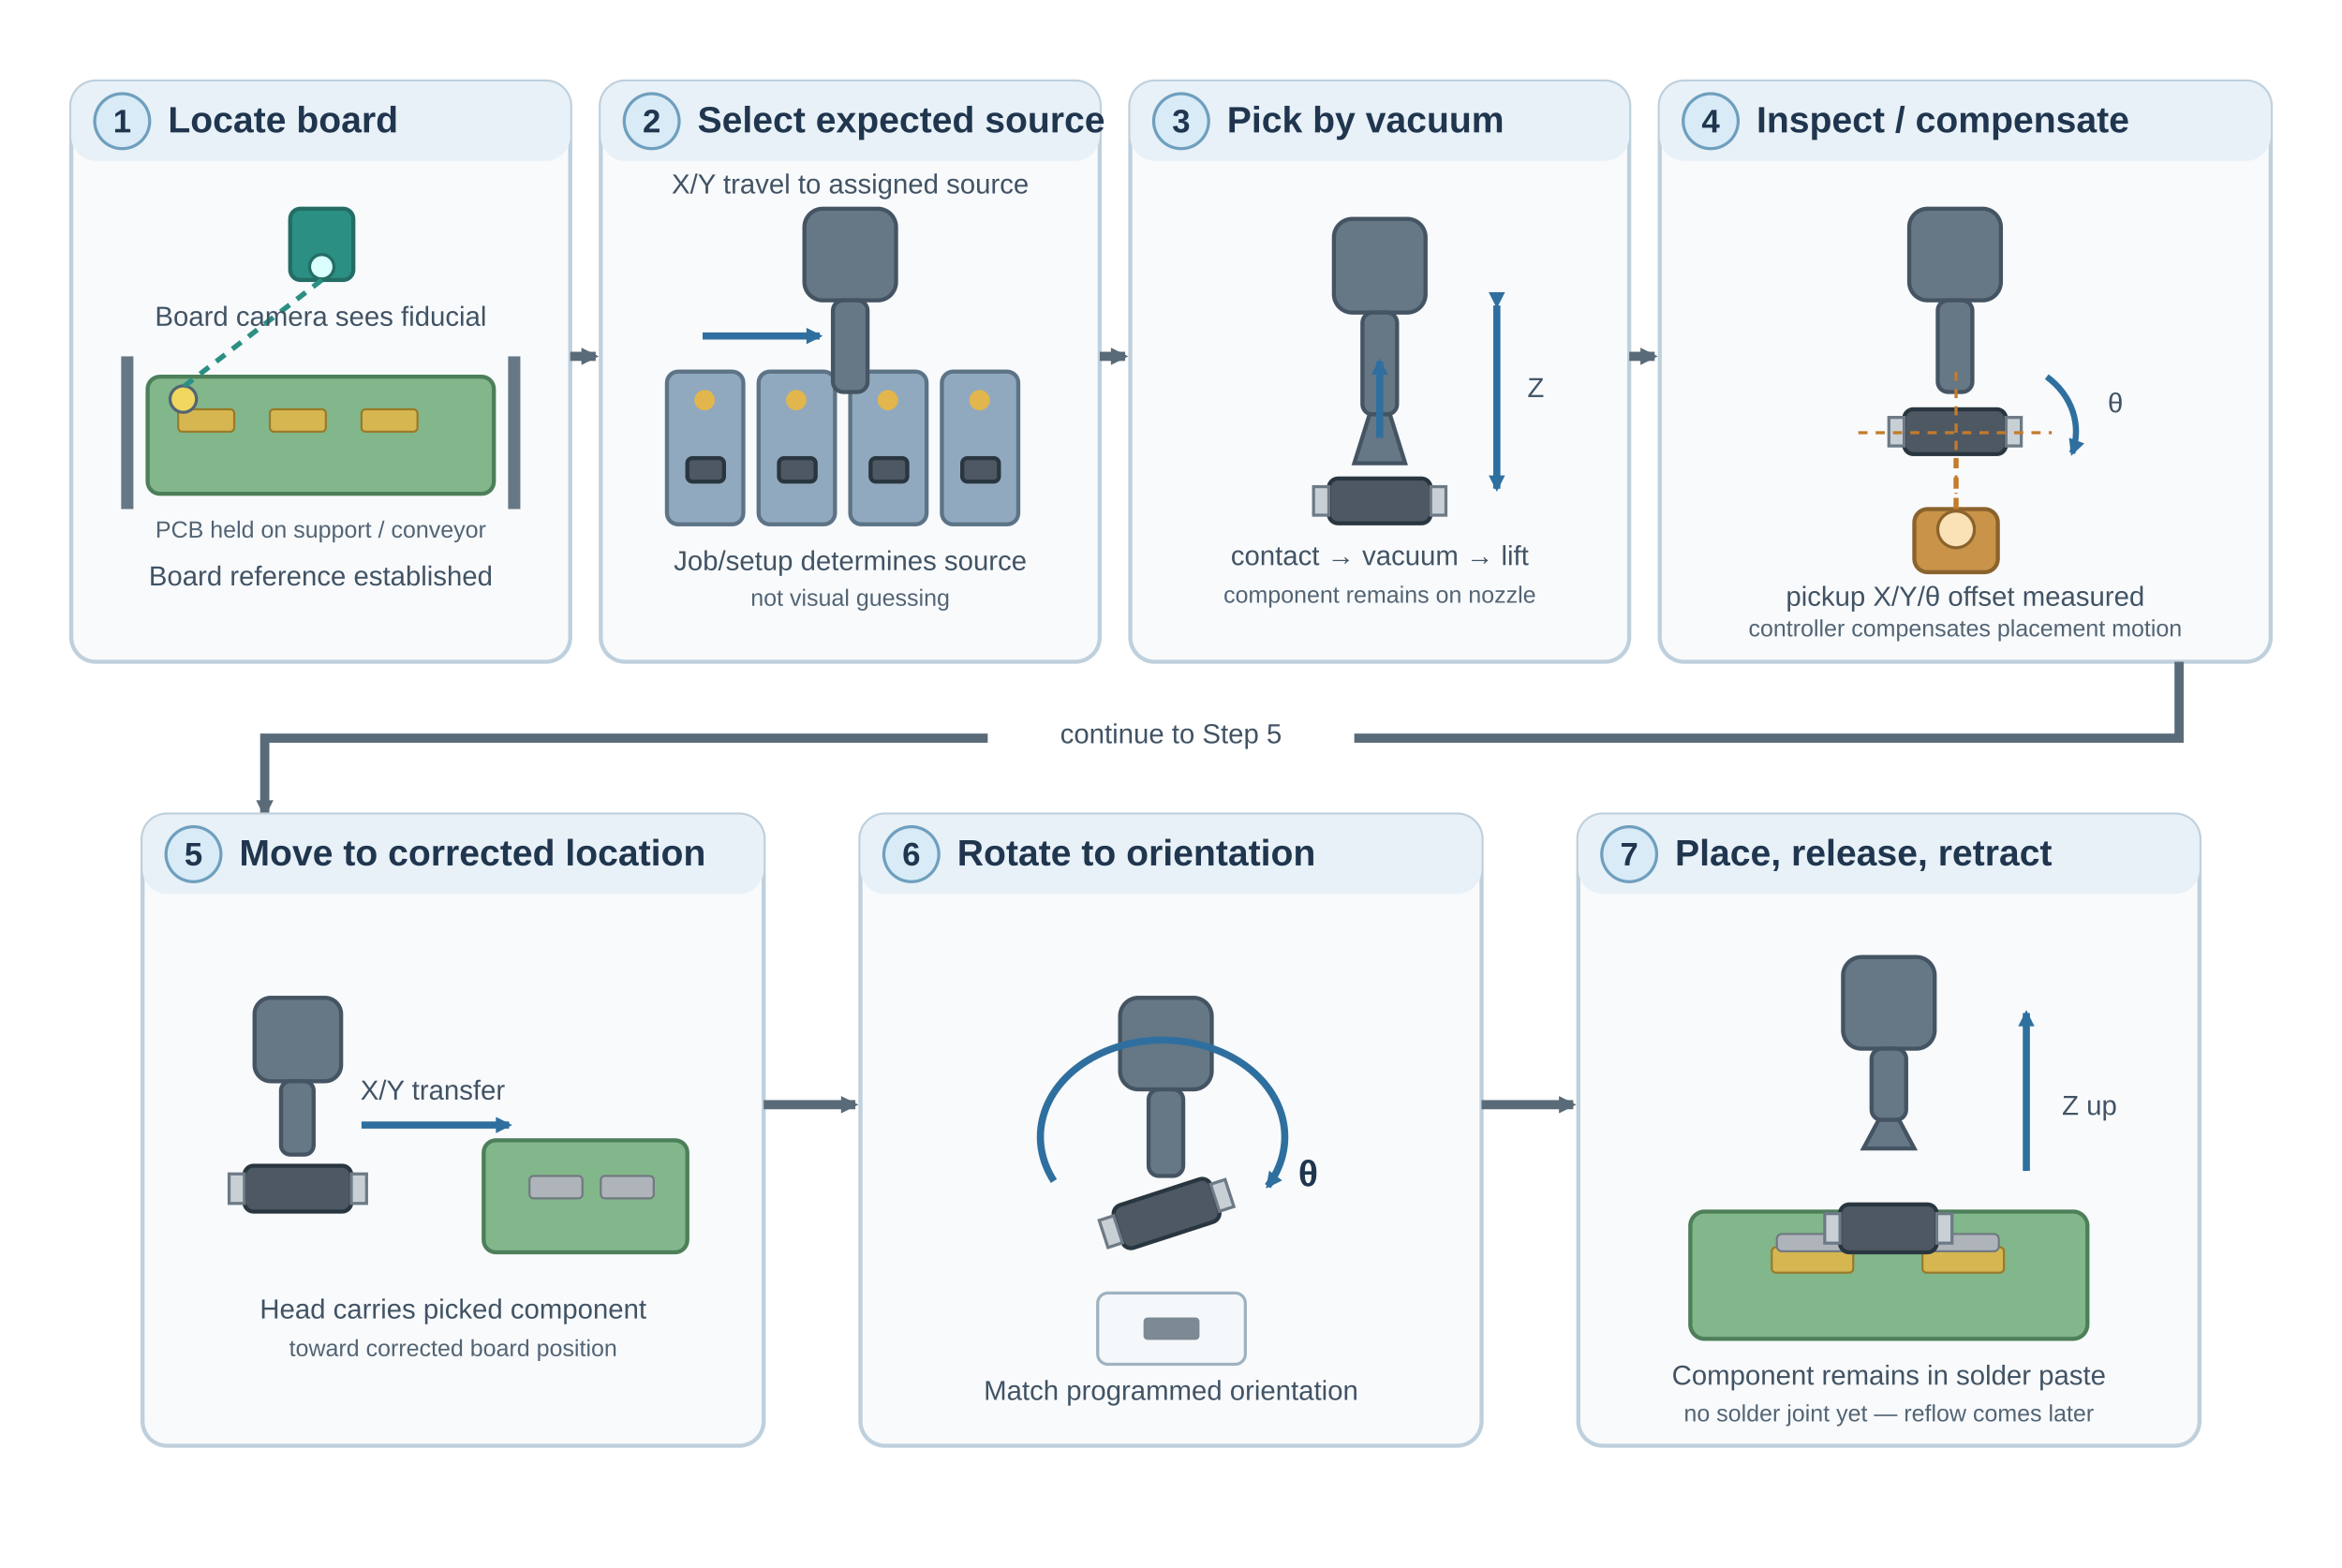
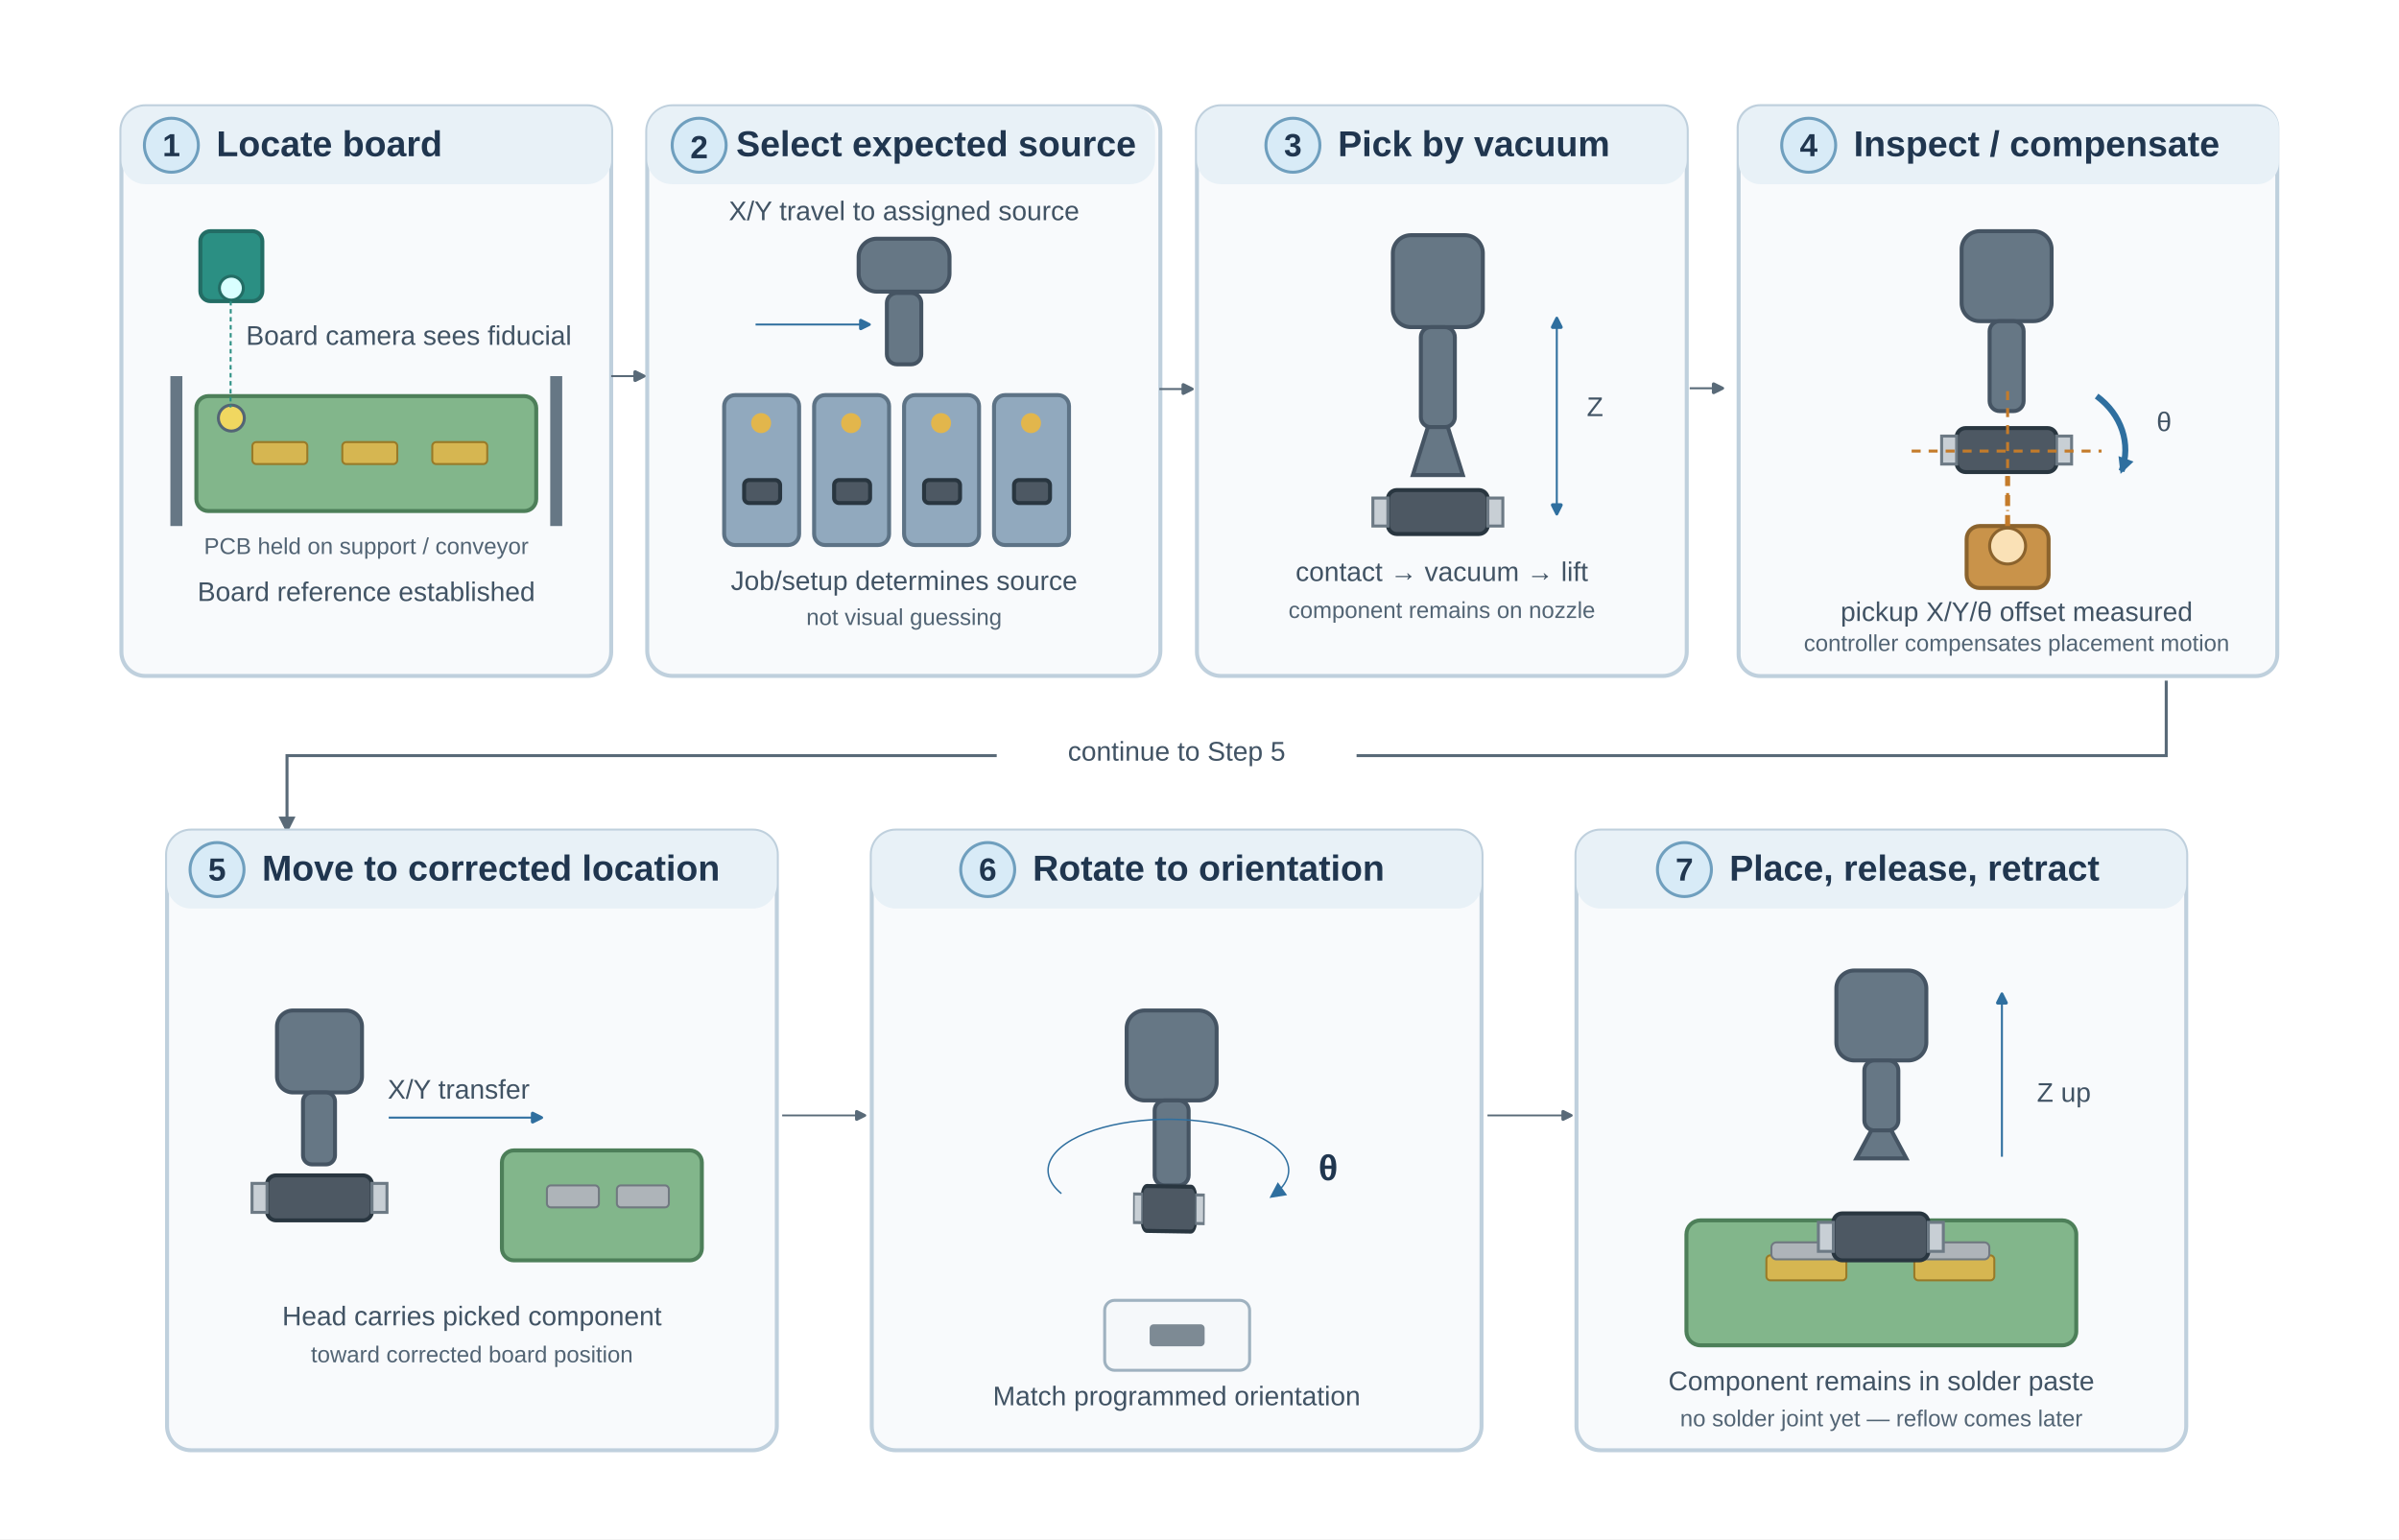
- <svg xmlns="http://www.w3.org/2000/svg" width="2300" height="1540" viewBox="0 0 2300 1540" preserveAspectRatio="xMidYMid meet">
-   <defs>
-     <marker id="arrow-seq" markerWidth="17" markerHeight="17" refX="14" refY="8.5" orient="auto" markerUnits="userSpaceOnUse">
-       <path d="M0,0 L17,8.5 L0,17 Z" fill="#596a78" />
+ <svg xmlns="http://www.w3.org/2000/svg" width="2400" height="1540" viewBox="0 0 2400 1540" preserveAspectRatio="xMidYMid" version="1.1" id="svg83">
+   <defs id="defs4">
+     <marker style="overflow:visible" id="marker83" refX="0" refY="0" orient="auto-start-reverse" markerWidth="1" markerHeight="1" viewBox="0 0 1 1" preserveAspectRatio="xMidYMid">
+       <path transform="scale(0.7)" d="m -0.211,-4.106 6.422,3.211 a 1,1 90 0 1 0,1.789 L -0.211,4.106 A 1.236,1.236 31.717 0 1 -2,3 v -6 a 1.236,1.236 148.283 0 1 1.789,-1.106 z" style="fill:context-stroke;fill-rule:evenodd;stroke:none" id="path83" />
+     </marker>
+     <marker style="overflow:visible" id="RoundedArrow" refX="0" refY="0" orient="auto-start-reverse" markerWidth="1" markerHeight="1" viewBox="0 0 1 1" preserveAspectRatio="xMidYMid">
+       <path transform="scale(0.7)" d="m -0.211,-4.106 6.422,3.211 a 1,1 90 0 1 0,1.789 L -0.211,4.106 A 1.236,1.236 31.717 0 1 -2,3 v -6 a 1.236,1.236 148.283 0 1 1.789,-1.106 z" style="fill:context-stroke;fill-rule:evenodd;stroke:none" id="path8" />
+     </marker>
+     <marker id="arrow-seq" markerWidth="17" markerHeight="17" refX="14" refY="8.5" orient="auto" markerUnits="userSpaceOnUse" viewBox="0 0 17 17" preserveAspectRatio="xMidYMid">
+       <path d="M 0,0 17,8.5 0,17 Z" fill="#596a78" id="path1" />
    </marker>
    <marker id="arrow-blue" markerWidth="16" markerHeight="16" refX="13" refY="8" orient="auto" markerUnits="userSpaceOnUse">
-       <path d="M0,0 L16,8 L0,16 Z" fill="#2f6f9f" />
+       <path d="M 0,0 16,8 0,16 Z" fill="#2f6f9f" id="path2" />
    </marker>
    <marker id="arrow-teal" markerWidth="16" markerHeight="16" refX="13" refY="8" orient="auto" markerUnits="userSpaceOnUse">
-       <path d="M0,0 L16,8 L0,16 Z" fill="#2b8f83" />
+       <path d="M 0,0 16,8 0,16 Z" fill="#2b8f83" id="path3" />
    </marker>
    <marker id="arrow-amber" markerWidth="16" markerHeight="16" refX="13" refY="8" orient="auto" markerUnits="userSpaceOnUse">
-       <path d="M0,0 L16,8 L0,16 Z" fill="#c47b2a" />
+       <path d="M 0,0 16,8 0,16 Z" fill="#c47b2a" id="path4" />
    </marker>
-     <style>
+     <style id="style4">
      .title { font-family: Arial, Helvetica, sans-serif; font-size:36px; font-weight:700; fill:#20364f; }
      .body { font-family: Arial, Helvetica, sans-serif; font-size:27px; fill:#415364; }
      .small { font-family: Arial, Helvetica, sans-serif; font-size:23px; fill:#526474; }
      .num { font-family: Arial, Helvetica, sans-serif; font-size:32px; font-weight:700; fill:#20364f; }
      .panel { fill:#f8fafc; stroke:#bfd0dd; stroke-width:4; }
      .hdr { fill:#e8f1f7; }
      .seq { fill:none; stroke:#596a78; stroke-width:9; marker-end:url(#arrow-seq); }
      .local { fill:none; stroke:#2f6f9f; stroke-width:7; marker-end:url(#arrow-blue); }
      .local2 { fill:none; stroke:#2f6f9f; stroke-width:7; marker-start:url(#arrow-blue); marker-end:url(#arrow-blue); }
      .vision { fill:none; stroke:#2b8f83; stroke-width:5; stroke-dasharray:11 9; }
      .vision2 { fill:none; stroke:#c47b2a; stroke-width:5; stroke-dasharray:11 9; }
      .nozzle { fill:#667785; stroke:#455463; stroke-width:4; }
      .component { fill:#4d5863; stroke:#293640; stroke-width:4; }
      .endcap { fill:#c8cfd5; stroke:#6d7a85; stroke-width:3; }
      .pcb { fill:#82b68b; stroke:#4d7f59; stroke-width:4; }
      .pad { fill:#d6b651; stroke:#987a28; stroke-width:2; }
      .paste { fill:#aeb4b9; stroke:#707980; stroke-width:2; }
      .camera { fill:#2b8f83; stroke:#236d65; stroke-width:4; }
      .cam2 { fill:#c9934a; stroke:#8b632d; stroke-width:4; }
      .feeder { fill:#91a9be; stroke:#5d7386; stroke-width:4; }
    </style>
+     <marker style="overflow:visible" id="marker83-9" refX="0" refY="0" orient="auto-start-reverse" markerWidth="1" markerHeight="1" viewBox="0 0 1 1" preserveAspectRatio="xMidYMid">
+       <path transform="scale(0.7)" d="m -0.211,-4.106 6.422,3.211 a 1,1 90 0 1 0,1.789 L -0.211,4.106 A 1.236,1.236 31.717 0 1 -2,3 v -6 a 1.236,1.236 148.283 0 1 1.789,-1.106 z" style="fill:context-stroke;fill-rule:evenodd;stroke:none" id="path83-1" />
+     </marker>
+     <marker style="overflow:visible" id="marker83-9-6" refX="0" refY="0" orient="auto-start-reverse" markerWidth="1" markerHeight="1" viewBox="0 0 1 1" preserveAspectRatio="xMidYMid">
+       <path transform="scale(0.7)" d="m -0.211,-4.106 6.422,3.211 a 1,1 90 0 1 0,1.789 L -0.211,4.106 A 1.236,1.236 31.717 0 1 -2,3 v -6 a 1.236,1.236 148.283 0 1 1.789,-1.106 z" style="fill:context-stroke;fill-rule:evenodd;stroke:none" id="path83-1-3" />
+     </marker>
  </defs>
-   <rect x="0" y="0" width="2300" height="1540" fill="#ffffff" />
-   <g id="step1">
-     <rect x="70" y="80" width="490" height="570" rx="24" class="panel" />
-     <rect x="70" y="80" width="490" height="78" rx="24" class="hdr" />
-     <circle cx="120" cy="119" r="27" fill="#d8ebf7" stroke="#6f9fbe" stroke-width="3" />
-     <text x="120" y="130" text-anchor="middle" class="num">1</text>
-     <text x="165" y="130" class="title">Locate board</text>
-     <rect x="145" y="370" width="340" height="115" rx="12" class="pcb" />
-     <rect x="175" y="402" width="55" height="22" rx="4" class="pad" />
-     <rect x="265" y="402" width="55" height="22" rx="4" class="pad" />
-     <rect x="355" y="402" width="55" height="22" rx="4" class="pad" />
-     <circle cx="180" cy="392" r="13" fill="#f0d760" stroke="#536575" stroke-width="3" />
-     <path d="M125 350 L125 500 M505 350 L505 500" stroke="#667785" stroke-width="12" />
-     <text x="315" y="528" text-anchor="middle" class="small">PCB held on support / conveyor</text>
-     <rect x="285" y="205" width="62" height="70" rx="10" class="camera" />
-     <circle cx="316" cy="262" r="12" fill="#d9ffff" stroke="#236d65" stroke-width="3" />
-     <line x1="316" y1="275" x2="180" y2="380" class="vision" />
-     <text x="315" y="320" text-anchor="middle" class="body">Board camera sees fiducial</text>
-     <text x="315" y="575" text-anchor="middle" class="body">Board reference established</text>
+   <rect x="0" y="-1540" width="2400" height="1540" fill="#ffffff" id="rect4" transform="scale(1,-1)" style="stroke-width:1.022" />
+   <g id="g83" transform="translate(109.4486,26.30382)">
+     <rect x="12" y="80" width="490" height="570" rx="24" class="panel" id="rect5" />
+     <rect x="12" y="80" width="490" height="78" rx="24" class="hdr" id="rect6" />
+     <circle cx="62" cy="119" r="27" fill="#d8ebf7" stroke="#6f9fbe" stroke-width="3" id="circle6" />
+     <text x="62" y="130" text-anchor="middle" class="num" id="text6">1</text>
+     <text x="107" y="130" class="title" id="text7">Locate board</text>
+     <rect x="87" y="370" width="340" height="115" rx="12" class="pcb" id="rect7" />
+     <rect x="143" y="416" width="55" height="22" rx="4" class="pad" id="rect8" />
+     <rect x="233" y="416" width="55" height="22" rx="4" class="pad" id="rect9" />
+     <rect x="323" y="416" width="55" height="22" rx="4" class="pad" id="rect10" />
+     <circle cx="122" cy="392" r="13" fill="#f0d760" stroke="#536575" stroke-width="3" id="circle10" />
+     <path d="M 67,350 V 500 M 447,350 v 150" stroke="#667785" stroke-width="12" id="path10" />
+     <text x="257" y="528" text-anchor="middle" class="small" id="text10">PCB held on support / conveyor</text>
+     <rect x="91" y="205" width="62" height="70" rx="10" class="camera" id="rect11" />
+     <circle cx="122" cy="262" r="12" fill="#d9ffff" stroke="#236d65" stroke-width="3" id="circle11" />
+     <line x1="121.389" y1="274.931" x2="121.175" y2="381.385" class="vision" id="line11" style="stroke-width:2;stroke-dasharray:4.4, 3.6;stroke-dashoffset:0" />
+     <text x="299.537" y="318.691" text-anchor="middle" class="body" id="text11">Board camera sees fiducial</text>
+     <text x="257" y="575" text-anchor="middle" class="body" id="text12">Board reference established</text>
  </g>
-   <g id="step2">
-     <rect x="590" y="80" width="490" height="570" rx="24" class="panel" />
-     <rect x="590" y="80" width="490" height="78" rx="24" class="hdr" />
-     <circle cx="640" cy="119" r="27" fill="#d8ebf7" stroke="#6f9fbe" stroke-width="3" />
-     <text x="640" y="130" text-anchor="middle" class="num">2</text>
-     <text x="685" y="130" class="title">Select expected source</text>
-     <g transform="translate(655,365)">
-       <rect x="0" y="0" width="75" height="150" rx="11" class="feeder" />
-       <rect x="90" y="0" width="75" height="150" rx="11" class="feeder" />
-       <rect x="180" y="0" width="75" height="150" rx="11" class="feeder" />
-       <rect x="270" y="0" width="75" height="150" rx="11" class="feeder" />
-       <circle cx="37" cy="28" r="10" fill="#e2b64c" />
-       <circle cx="127" cy="28" r="10" fill="#e2b64c" />
-       <circle cx="217" cy="28" r="10" fill="#e2b64c" />
-       <circle cx="307" cy="28" r="10" fill="#e2b64c" />
-       <rect x="20" y="85" width="36" height="23" rx="5" class="component" />
-       <rect x="110" y="85" width="36" height="23" rx="5" class="component" />
-       <rect x="200" y="85" width="36" height="23" rx="5" class="component" />
-       <rect x="290" y="85" width="36" height="23" rx="5" class="component" />
-     </g>
-     <rect x="790" y="205" width="90" height="90" rx="18" class="nozzle" />
-     <rect x="818" y="295" width="34" height="90" rx="10" class="nozzle" />
-     <text x="835" y="190" text-anchor="middle" class="body">X/Y travel to assigned source</text>
-     <line x1="690" y1="330" x2="805" y2="330" class="local" />
-     <text x="835" y="560" text-anchor="middle" class="body">Job/setup determines source</text>
-     <text x="835" y="595" text-anchor="middle" class="small">not visual guessing</text>
+   <rect x="647.496" y="106.351" width="513.358" height="569.906" rx="25.144" class="panel" id="rect12" />
+   <rect x="647.449" y="106.304" width="508.04" height="78" rx="24.884" class="hdr" id="rect13" style="stroke-width:1.018" />
+   <circle cx="699.449" cy="145.304" r="27" fill="#d8ebf7" stroke="#6f9fbe" stroke-width="3" id="circle13" />
+   <text x="699.449" y="158.304" text-anchor="middle" class="num" id="text13">2</text>
+   <text x="736.449" y="156.304" class="title" id="text14">Select expected source</text>
+   <g transform="translate(724.4486,395.3038)" id="g23">
+     <rect x="0" y="0" width="75" height="150" rx="11" class="feeder" id="rect14" />
+     <rect x="90" y="0" width="75" height="150" rx="11" class="feeder" id="rect15" />
+     <rect x="180" y="0" width="75" height="150" rx="11" class="feeder" id="rect16" />
+     <rect x="270" y="0" width="75" height="150" rx="11" class="feeder" id="rect17" />
+     <circle cx="37" cy="28" r="10" fill="#e2b64c" id="circle17" />
+     <circle cx="127" cy="28" r="10" fill="#e2b64c" id="circle18" />
+     <circle cx="217" cy="28" r="10" fill="#e2b64c" id="circle19" />
+     <circle cx="307" cy="28" r="10" fill="#e2b64c" id="circle20" />
+     <rect x="20" y="85" width="36" height="23" rx="5" class="component" id="rect20" />
+     <rect x="110" y="85" width="36" height="23" rx="5" class="component" id="rect21" />
+     <rect x="200" y="85" width="36" height="23" rx="5" class="component" id="rect22" />
+     <rect x="290" y="85" width="36" height="23" rx="5" class="component" id="rect23" />
  </g>
-   <g id="step3">
-     <rect x="1110" y="80" width="490" height="570" rx="24" class="panel" />
-     <rect x="1110" y="80" width="490" height="78" rx="24" class="hdr" />
-     <circle cx="1160" cy="119" r="27" fill="#d8ebf7" stroke="#6f9fbe" stroke-width="3" />
-     <text x="1160" y="130" text-anchor="middle" class="num">3</text>
-     <text x="1205" y="130" class="title">Pick by vacuum</text>
-     <rect x="1310" y="215" width="90" height="92" rx="18" class="nozzle" />
-     <rect x="1338" y="307" width="34" height="100" rx="10" class="nozzle" />
-     <path d="M1345 407 L1365 407 L1380 455 L1330 455 Z" class="nozzle" />
-     <line x1="1355" y1="430" x2="1355" y2="355" class="local" />
-     <rect x="1305" y="470" width="100" height="44" rx="9" class="component" />
-     <rect x="1290" y="478" width="15" height="28" class="endcap" />
-     <rect x="1405" y="478" width="15" height="28" class="endcap" />
-     <line x1="1470" y1="300" x2="1470" y2="480" class="local2" />
-     <text x="1500" y="390" class="body">Z</text>
-     <text x="1355" y="555" text-anchor="middle" class="body">contact → vacuum → lift</text>
-     <text x="1355" y="592" text-anchor="middle" class="small">component remains on nozzle</text>
+   <rect x="858.99" y="238.845" width="90.917" height="52.927" rx="18.183" class="nozzle" id="rect24" />
+   <rect x="887.241" y="293.096" width="34.415" height="71.42" rx="10.122" class="nozzle" id="rect25" />
+   <text x="904.449" y="220.304" text-anchor="middle" class="body" id="text25">X/Y travel to assigned source</text>
+   <line x1="755.887" y1="324.688" x2="862.112" y2="324.688" class="local" id="line25" style="stroke-width:1.922;stroke-dasharray:none;marker-end:url(#RoundedArrow)" />
+   <text x="904.449" y="590.304" text-anchor="middle" class="body" id="text26">Job/setup determines source</text>
+   <text x="904.449" y="625.304" text-anchor="middle" class="small" id="text27">not visual guessing</text>
+   <rect x="1197.448" y="106.304" width="490" height="570" rx="24" class="panel" id="rect27" />
+   <rect x="1197.448" y="106.304" width="490" height="78" rx="24" class="hdr" id="rect28" />
+   <circle cx="1293.448" cy="145.304" r="27" fill="#d8ebf7" stroke="#6f9fbe" stroke-width="3" id="circle28" />
+   <text x="1293.448" y="156.304" text-anchor="middle" class="num" id="text28">3</text>
+   <text x="1338.448" y="156.304" class="title" id="text29">Pick by vacuum</text>
+   <rect x="1393.448" y="235.304" width="90" height="92" rx="18" class="nozzle" id="rect29" />
+   <rect x="1421.448" y="327.304" width="34" height="100" rx="10" class="nozzle" id="rect30" />
+   <path d="m 1428.449,427.304 h 20 l 15,48 h -50 z" class="nozzle" id="path30" />
+   <rect x="1388.448" y="490.304" width="100" height="44" rx="9" class="component" id="rect31" />
+   <rect x="1373.448" y="498.304" width="15" height="28" class="endcap" id="rect32" />
+   <rect x="1488.448" y="498.304" width="15" height="28" class="endcap" id="rect33" />
+   <line x1="1557.448" y1="326.304" x2="1557.448" y2="506.304" class="local2" id="line33" style="stroke-width:2;stroke-dasharray:none;marker-start:url(#marker83);marker-end:url(#marker83)" />
+   <text x="1587.448" y="416.304" class="body" id="text33">Z</text>
+   <text x="1442.448" y="581.304" text-anchor="middle" class="body" id="text34">contact → vacuum → lift</text>
+   <text x="1442.448" y="618.304" text-anchor="middle" class="small" id="text35">component remains on nozzle</text>
+   <rect x="1739.344" y="106.2" width="538.873" height="570.209" rx="21.555" class="panel" id="rect35" />
+   <rect x="1739.448" y="106.304" width="540.469" height="78" rx="21.619" class="hdr" id="rect36" style="stroke-width:0.949" />
+   <circle cx="1809.448" cy="145.304" r="27" fill="#d8ebf7" stroke="#6f9fbe" stroke-width="3" id="circle36" />
+   <text x="1809.448" y="156.304" text-anchor="middle" class="num" id="text36">4</text>
+   <text x="1854.448" y="156.304" class="title" id="text37">Inspect / compensate</text>
+   <rect x="1962.448" y="231.304" width="90" height="90" rx="18" class="nozzle" id="rect37" />
+   <rect x="1990.448" y="321.304" width="34" height="90" rx="10" class="nozzle" id="rect38" />
+   <rect x="1957.448" y="428.304" width="100" height="44" rx="9" class="component" id="rect39" />
+   <rect x="1942.448" y="436.304" width="15" height="28" class="endcap" id="rect40" />
+   <rect x="2057.448" y="436.304" width="15" height="28" class="endcap" id="rect41" />
+   <rect x="1967.448" y="526.304" width="82" height="62" rx="13" class="cam2" id="rect42" />
+   <circle cx="2008.448" cy="546.304" r="18" fill="#fae1b6" stroke="#8b632d" stroke-width="3" id="circle42" />
+   <line x1="2008.448" y1="526.304" x2="2008.448" y2="476.304" class="vision2" id="line42" />
+   <line x1="1912.448" y1="451.304" x2="2102.449" y2="451.304" stroke="#c47b2a" stroke-width="3" stroke-dasharray="9, 8" id="line43" />
+   <line x1="2008.448" y1="391.304" x2="2008.448" y2="511.304" stroke="#c47b2a" stroke-width="3" stroke-dasharray="9, 8" id="line44" />
+   <path d="m 2097.449,396.304 a 80,70 0 0 1 25,75" fill="none" stroke="#2f6f9f" stroke-width="6" marker-end="url(#arrow-blue)" id="path44" />
+   <text x="2157.449" y="431.304" class="body" id="text44">θ</text>
+   <text x="2017.448" y="621.304" text-anchor="middle" class="body" id="text45">pickup X/Y/θ offset measured</text>
+   <text x="2017.448" y="651.304" text-anchor="middle" class="small" id="text46">controller compensates placement motion</text>
+   <line x1="611.449" y1="376.304" x2="636.449" y2="376.304" class="seq" id="line46" style="stroke-width:2;stroke-dasharray:none;marker-end:url(#marker83)" />
+   <line x1="1159.796" y1="389.234" x2="1184.796" y2="389.234" class="seq" id="line46-5" style="fill:none;stroke:#596a78;stroke-width:2;stroke-dasharray:none;marker-end:url(#marker83-9)" />
+   <line x1="1690.387" y1="388.467" x2="1715.387" y2="388.467" class="seq" id="line46-5-3" style="fill:none;stroke:#596a78;stroke-width:2;stroke-dasharray:none;marker-end:url(#marker83-9-6)" />
+   <path d="m 2167.132,681.008 v 75 H 287.132 v 75" class="seq" id="path48" style="stroke-width:3;stroke-dasharray:none" />
+   <rect x="997.132" y="717.008" width="360" height="64" rx="18" fill="#ffffff" id="rect48" />
+   <text x="1177.132" y="761.008" text-anchor="middle" class="body" id="text48">continue to Step 5</text>
+   <rect x="167.132" y="831.008" width="610" height="620" rx="24" class="panel" id="rect49" />
+   <rect x="167.132" y="831.008" width="610" height="78" rx="24" class="hdr" id="rect50" />
+   <circle cx="217.132" cy="870.008" r="27" fill="#d8ebf7" stroke="#6f9fbe" stroke-width="3" id="circle50" />
+   <text x="217.132" y="881.008" text-anchor="middle" class="num" id="text50">5</text>
+   <text x="262.132" y="881.008" class="title" id="text51">Move to corrected location</text>
+   <rect x="277.132" y="1011.008" width="85" height="82" rx="16" class="nozzle" id="rect51" />
+   <rect x="303.132" y="1093.008" width="32" height="72" rx="9" class="nozzle" id="rect52" />
+   <rect x="267.132" y="1176.008" width="105" height="45" rx="9" class="component" id="rect53" />
+   <rect x="252.132" y="1184.008" width="15" height="29" class="endcap" id="rect54" />
+   <rect x="372.132" y="1184.008" width="15" height="29" class="endcap" id="rect55" />
+   <rect x="502.132" y="1151.008" width="200" height="110" rx="12" class="pcb" id="rect56" />
+   <rect x="547.132" y="1186.008" width="52" height="22" rx="4" class="paste" id="rect57" />
+   <rect x="617.132" y="1186.008" width="52" height="22" rx="4" class="paste" id="rect58" />
+   <line x1="388.881" y1="1118.197" x2="533.881" y2="1118.197" class="local" id="line58" style="stroke-width:2;stroke-dasharray:none;marker-end:url(#marker83)" />
+   <text x="458.881" y="1099.197" text-anchor="middle" class="body" id="text58">X/Y transfer</text>
+   <text x="472.132" y="1326.008" text-anchor="middle" class="body" id="text59">Head carries picked component</text>
+   <text x="472.132" y="1363.008" text-anchor="middle" class="small" id="text60">toward corrected board position</text>
+   <rect x="872.132" y="831.008" width="610" height="620" rx="24" class="panel" id="rect60" />
+   <rect x="872.132" y="831.008" width="610" height="78" rx="24" class="hdr" id="rect61" />
+   <circle cx="988.132" cy="870.008" r="27" fill="#d8ebf7" stroke="#6f9fbe" stroke-width="3" id="circle61" />
+   <text x="988.132" y="881.008" text-anchor="middle" class="num" id="text61">6</text>
+   <text x="1033.132" y="881.008" class="title" id="text62">Rotate to orientation</text>
+   <rect x="1127.132" y="1011.008" width="90" height="90" rx="18" class="nozzle" id="rect62" />
+   <rect x="1155.132" y="1101.008" width="34" height="85" rx="10" class="nozzle" id="rect63" />
+   <g transform="matrix(0.5388821,0.00860387,-0.00454617,1.019863,557.7743,-16.11605)" id="g66">
+     <rect x="1095" y="1170" width="100" height="44" rx="9" class="component" id="rect64" />
+     <rect x="1080" y="1178" width="15" height="28" class="endcap" id="rect65" />
+     <rect x="1195" y="1178" width="15" height="28" class="endcap" id="rect66" />
  </g>
-   <g id="step4">
-     <rect x="1630" y="80" width="600" height="570" rx="24" class="panel" />
-     <rect x="1630" y="80" width="600" height="78" rx="24" class="hdr" />
-     <circle cx="1680" cy="119" r="27" fill="#d8ebf7" stroke="#6f9fbe" stroke-width="3" />
-     <text x="1680" y="130" text-anchor="middle" class="num">4</text>
-     <text x="1725" y="130" class="title">Inspect / compensate</text>
-     <rect x="1875" y="205" width="90" height="90" rx="18" class="nozzle" />
-     <rect x="1903" y="295" width="34" height="90" rx="10" class="nozzle" />
-     <rect x="1870" y="402" width="100" height="44" rx="9" class="component" />
-     <rect x="1855" y="410" width="15" height="28" class="endcap" />
-     <rect x="1970" y="410" width="15" height="28" class="endcap" />
-     <rect x="1880" y="500" width="82" height="62" rx="13" class="cam2" />
-     <circle cx="1921" cy="520" r="18" fill="#fae1b6" stroke="#8b632d" stroke-width="3" />
-     <line x1="1921" y1="500" x2="1921" y2="450" class="vision2" />
-     <line x1="1825" y1="425" x2="2015" y2="425" stroke="#c47b2a" stroke-width="3" stroke-dasharray="9 8" />
-     <line x1="1921" y1="365" x2="1921" y2="485" stroke="#c47b2a" stroke-width="3" stroke-dasharray="9 8" />
-     <path d="M2010 370 A80 70 0 0 1 2035 445" fill="none" stroke="#2f6f9f" stroke-width="6" marker-end="url(#arrow-blue)" />
-     <text x="2070" y="405" class="body">θ</text>
-     <text x="1930" y="595" text-anchor="middle" class="body">pickup X/Y/θ offset measured</text>
-     <text x="1930" y="625" text-anchor="middle" class="small">controller compensates placement motion</text>
-   </g>
-   <line x1="560" y1="350" x2="585" y2="350" class="seq" />
-   <line x1="1080" y1="350" x2="1105" y2="350" class="seq" />
-   <line x1="1600" y1="350" x2="1625" y2="350" class="seq" />
-   <path d="M2140 650 L2140 725 L260 725 L260 800" class="seq" />
-   <rect x="970" y="686" width="360" height="64" rx="18" fill="#ffffff" />
-   <text x="1150" y="730" text-anchor="middle" class="body">continue to Step 5</text>
-   <g id="step5">
-     <rect x="140" y="800" width="610" height="620" rx="24" class="panel" />
-     <rect x="140" y="800" width="610" height="78" rx="24" class="hdr" />
-     <circle cx="190" cy="839" r="27" fill="#d8ebf7" stroke="#6f9fbe" stroke-width="3" />
-     <text x="190" y="850" text-anchor="middle" class="num">5</text>
-     <text x="235" y="850" class="title">Move to corrected location</text>
-     <rect x="250" y="980" width="85" height="82" rx="16" class="nozzle" />
-     <rect x="276" y="1062" width="32" height="72" rx="9" class="nozzle" />
-     <rect x="240" y="1145" width="105" height="45" rx="9" class="component" />
-     <rect x="225" y="1153" width="15" height="29" class="endcap" />
-     <rect x="345" y="1153" width="15" height="29" class="endcap" />
-     <rect x="475" y="1120" width="200" height="110" rx="12" class="pcb" />
-     <rect x="520" y="1155" width="52" height="22" rx="4" class="paste" />
-     <rect x="590" y="1155" width="52" height="22" rx="4" class="paste" />
-     <line x1="355" y1="1105" x2="500" y2="1105" class="local" />
-     <text x="425" y="1080" text-anchor="middle" class="body">X/Y transfer</text>
-     <text x="445" y="1295" text-anchor="middle" class="body">Head carries picked component</text>
-     <text x="445" y="1332" text-anchor="middle" class="small">toward corrected board position</text>
-   </g>
-   <g id="step6">
-     <rect x="845" y="800" width="610" height="620" rx="24" class="panel" />
-     <rect x="845" y="800" width="610" height="78" rx="24" class="hdr" />
-     <circle cx="895" cy="839" r="27" fill="#d8ebf7" stroke="#6f9fbe" stroke-width="3" />
-     <text x="895" y="850" text-anchor="middle" class="num">6</text>
-     <text x="940" y="850" class="title">Rotate to orientation</text>
-     <rect x="1100" y="980" width="90" height="90" rx="18" class="nozzle" />
-     <rect x="1128" y="1070" width="34" height="85" rx="10" class="nozzle" />
-     <g transform="rotate(-18 1145 1190)">
-       <rect x="1095" y="1170" width="100" height="44" rx="9" class="component" />
-       <rect x="1080" y="1178" width="15" height="28" class="endcap" />
-       <rect x="1195" y="1178" width="15" height="28" class="endcap" />
-     </g>
-     <path d="M1035 1160 A120 95 0 1 1 1245 1165" fill="none" stroke="#2f6f9f" stroke-width="7" marker-end="url(#arrow-blue)" />
-     <text x="1275" y="1165" class="title">θ</text>
-     <rect x="1078" y="1270" width="145" height="70" rx="10" fill="#f5f8fa" stroke="#9fb2c0" stroke-width="3" />
-     <rect x="1123" y="1294" width="55" height="22" rx="4" fill="#7d8a94" />
-     <text x="1150" y="1375" text-anchor="middle" class="body">Match programmed orientation</text>
-   </g>
-   <g id="step7">
-     <rect x="1550" y="800" width="610" height="620" rx="24" class="panel" />
-     <rect x="1550" y="800" width="610" height="78" rx="24" class="hdr" />
-     <circle cx="1600" cy="839" r="27" fill="#d8ebf7" stroke="#6f9fbe" stroke-width="3" />
-     <text x="1600" y="850" text-anchor="middle" class="num">7</text>
-     <text x="1645" y="850" class="title">Place, release, retract</text>
-     <rect x="1660" y="1190" width="390" height="125" rx="14" class="pcb" />
-     <rect x="1740" y="1225" width="80" height="25" rx="4" class="pad" />
-     <rect x="1888" y="1225" width="80" height="25" rx="4" class="pad" />
-     <rect x="1745" y="1212" width="70" height="17" rx="5" class="paste" />
-     <rect x="1893" y="1212" width="70" height="17" rx="5" class="paste" />
-     <rect x="1807" y="1183" width="95" height="47" rx="9" class="component" />
-     <rect x="1792" y="1192" width="15" height="29" class="endcap" />
-     <rect x="1902" y="1192" width="15" height="29" class="endcap" />
-     <rect x="1810" y="940" width="90" height="90" rx="18" class="nozzle" />
-     <rect x="1838" y="1030" width="34" height="70" rx="10" class="nozzle" />
-     <path d="M1845 1100 L1865 1100 L1880 1128 L1830 1128 Z" class="nozzle" />
-     <line x1="1990" y1="1150" x2="1990" y2="995" class="local" />
-     <text x="2025" y="1095" class="body">Z up</text>
-     <text x="1855" y="1360" text-anchor="middle" class="body">Component remains in solder paste</text>
-     <text x="1855" y="1396" text-anchor="middle" class="small">no solder joint yet — reflow comes later</text>
-   </g>
-   <line x1="750" y1="1085" x2="840" y2="1085" class="seq" />
-   <line x1="1455" y1="1085" x2="1545" y2="1085" class="seq" />
+   <path d="m 1061.825,1194.182 a 120.345,50.997 0 1 1 210.604,2.684" fill="none" stroke="#2f6f9f" stroke-width="7" marker-end="url(#arrow-blue)" id="path66" style="stroke-width:1.467;stroke-dasharray:none" />
+   <text x="1319.004" y="1180.823" class="title" id="text66">θ</text>
+   <rect x="1105.132" y="1301.008" width="145" height="70" rx="10" fill="#f5f8fa" stroke="#9fb2c0" stroke-width="3" id="rect67" />
+   <rect x="1150.132" y="1325.008" width="55" height="22" rx="4" fill="#7d8a94" id="rect68" />
+   <text x="1177.132" y="1406.008" text-anchor="middle" class="body" id="text68">Match programmed orientation</text>
+   <rect x="1577.132" y="831.008" width="610" height="620" rx="24" class="panel" id="rect69" />
+   <rect x="1577.132" y="831.008" width="610" height="78" rx="24" class="hdr" id="rect70" />
+   <circle cx="1685.132" cy="870.008" r="27" fill="#d8ebf7" stroke="#6f9fbe" stroke-width="3" id="circle70" />
+   <text x="1685.132" y="881.008" text-anchor="middle" class="num" id="text70">7</text>
+   <text x="1730.132" y="881.008" class="title" id="text71">Place, release, retract</text>
+   <rect x="1687.132" y="1221.008" width="390" height="125" rx="14" class="pcb" id="rect71" />
+   <rect x="1767.132" y="1256.008" width="80" height="25" rx="4" class="pad" id="rect72" />
+   <rect x="1915.132" y="1256.008" width="80" height="25" rx="4" class="pad" id="rect73" />
+   <rect x="1772.132" y="1243.008" width="70" height="17" rx="5" class="paste" id="rect74" />
+   <rect x="1920.132" y="1243.008" width="70" height="17" rx="5" class="paste" id="rect75" />
+   <rect x="1834.132" y="1214.008" width="95" height="47" rx="9" class="component" id="rect76" />
+   <rect x="1819.132" y="1223.008" width="15" height="29" class="endcap" id="rect77" />
+   <rect x="1929.132" y="1223.008" width="15" height="29" class="endcap" id="rect78" />
+   <rect x="1837.132" y="971.008" width="90" height="90" rx="18" class="nozzle" id="rect79" />
+   <rect x="1865.132" y="1061.008" width="34" height="70" rx="10" class="nozzle" id="rect80" />
+   <path d="m 1872.132,1131.008 h 20 l 15,28 h -50 z" class="nozzle" id="path80" />
+   <line x1="2002.759" y1="1157.335" x2="2002.759" y2="1002.335" class="local" id="line80" style="stroke-width:2;stroke-dasharray:none;marker-end:url(#RoundedArrow)" />
+   <text x="2037.759" y="1102.335" class="body" id="text80">Z up</text>
+   <text x="1882.132" y="1391.008" text-anchor="middle" class="body" id="text81">Component remains in solder paste</text>
+   <text x="1882.132" y="1427.008" text-anchor="middle" class="small" id="text82">no solder joint yet — reflow comes later</text>
+   <line x1="782.5" y1="1116.008" x2="857.955" y2="1116.008" class="seq" id="line82" style="stroke-width:1.831;stroke-dasharray:none;marker-end:url(#marker83)" />
+   <line x1="1488.089" y1="1116.008" x2="1564.638" y2="1116.008" class="seq" id="line83" style="stroke-width:1.845;stroke-dasharray:none;marker-end:url(#marker83)" />
</svg>
